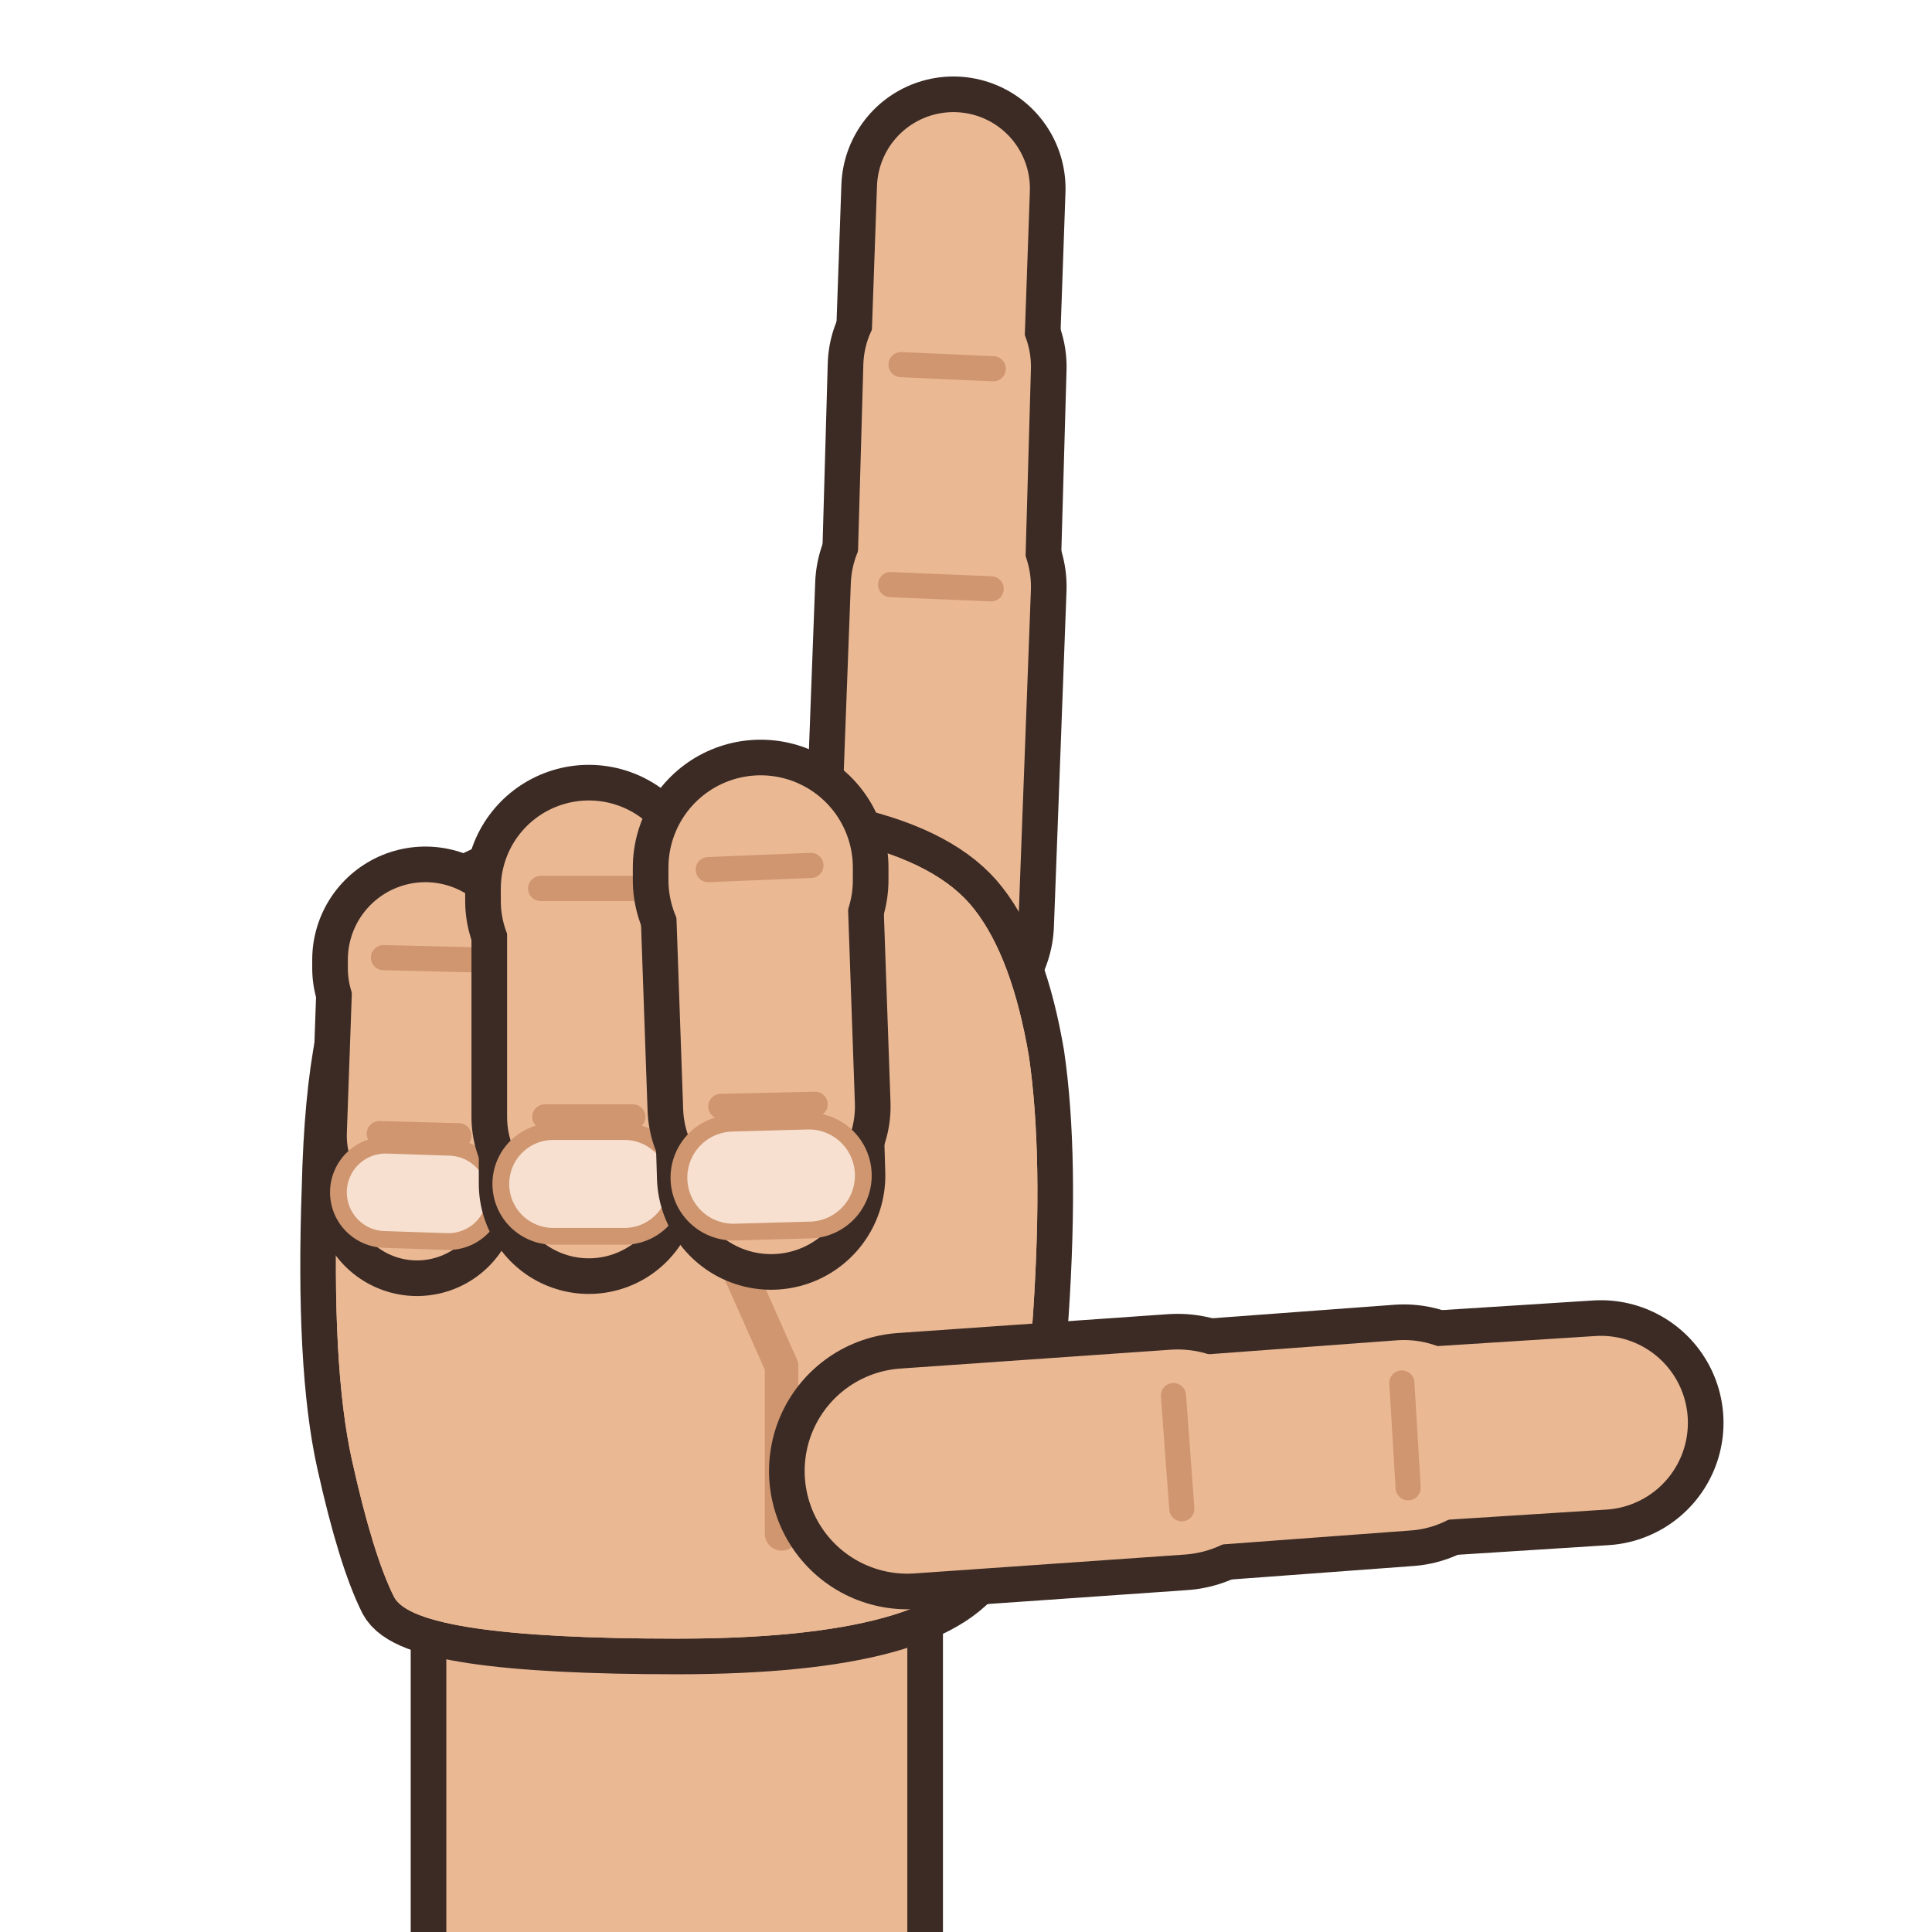
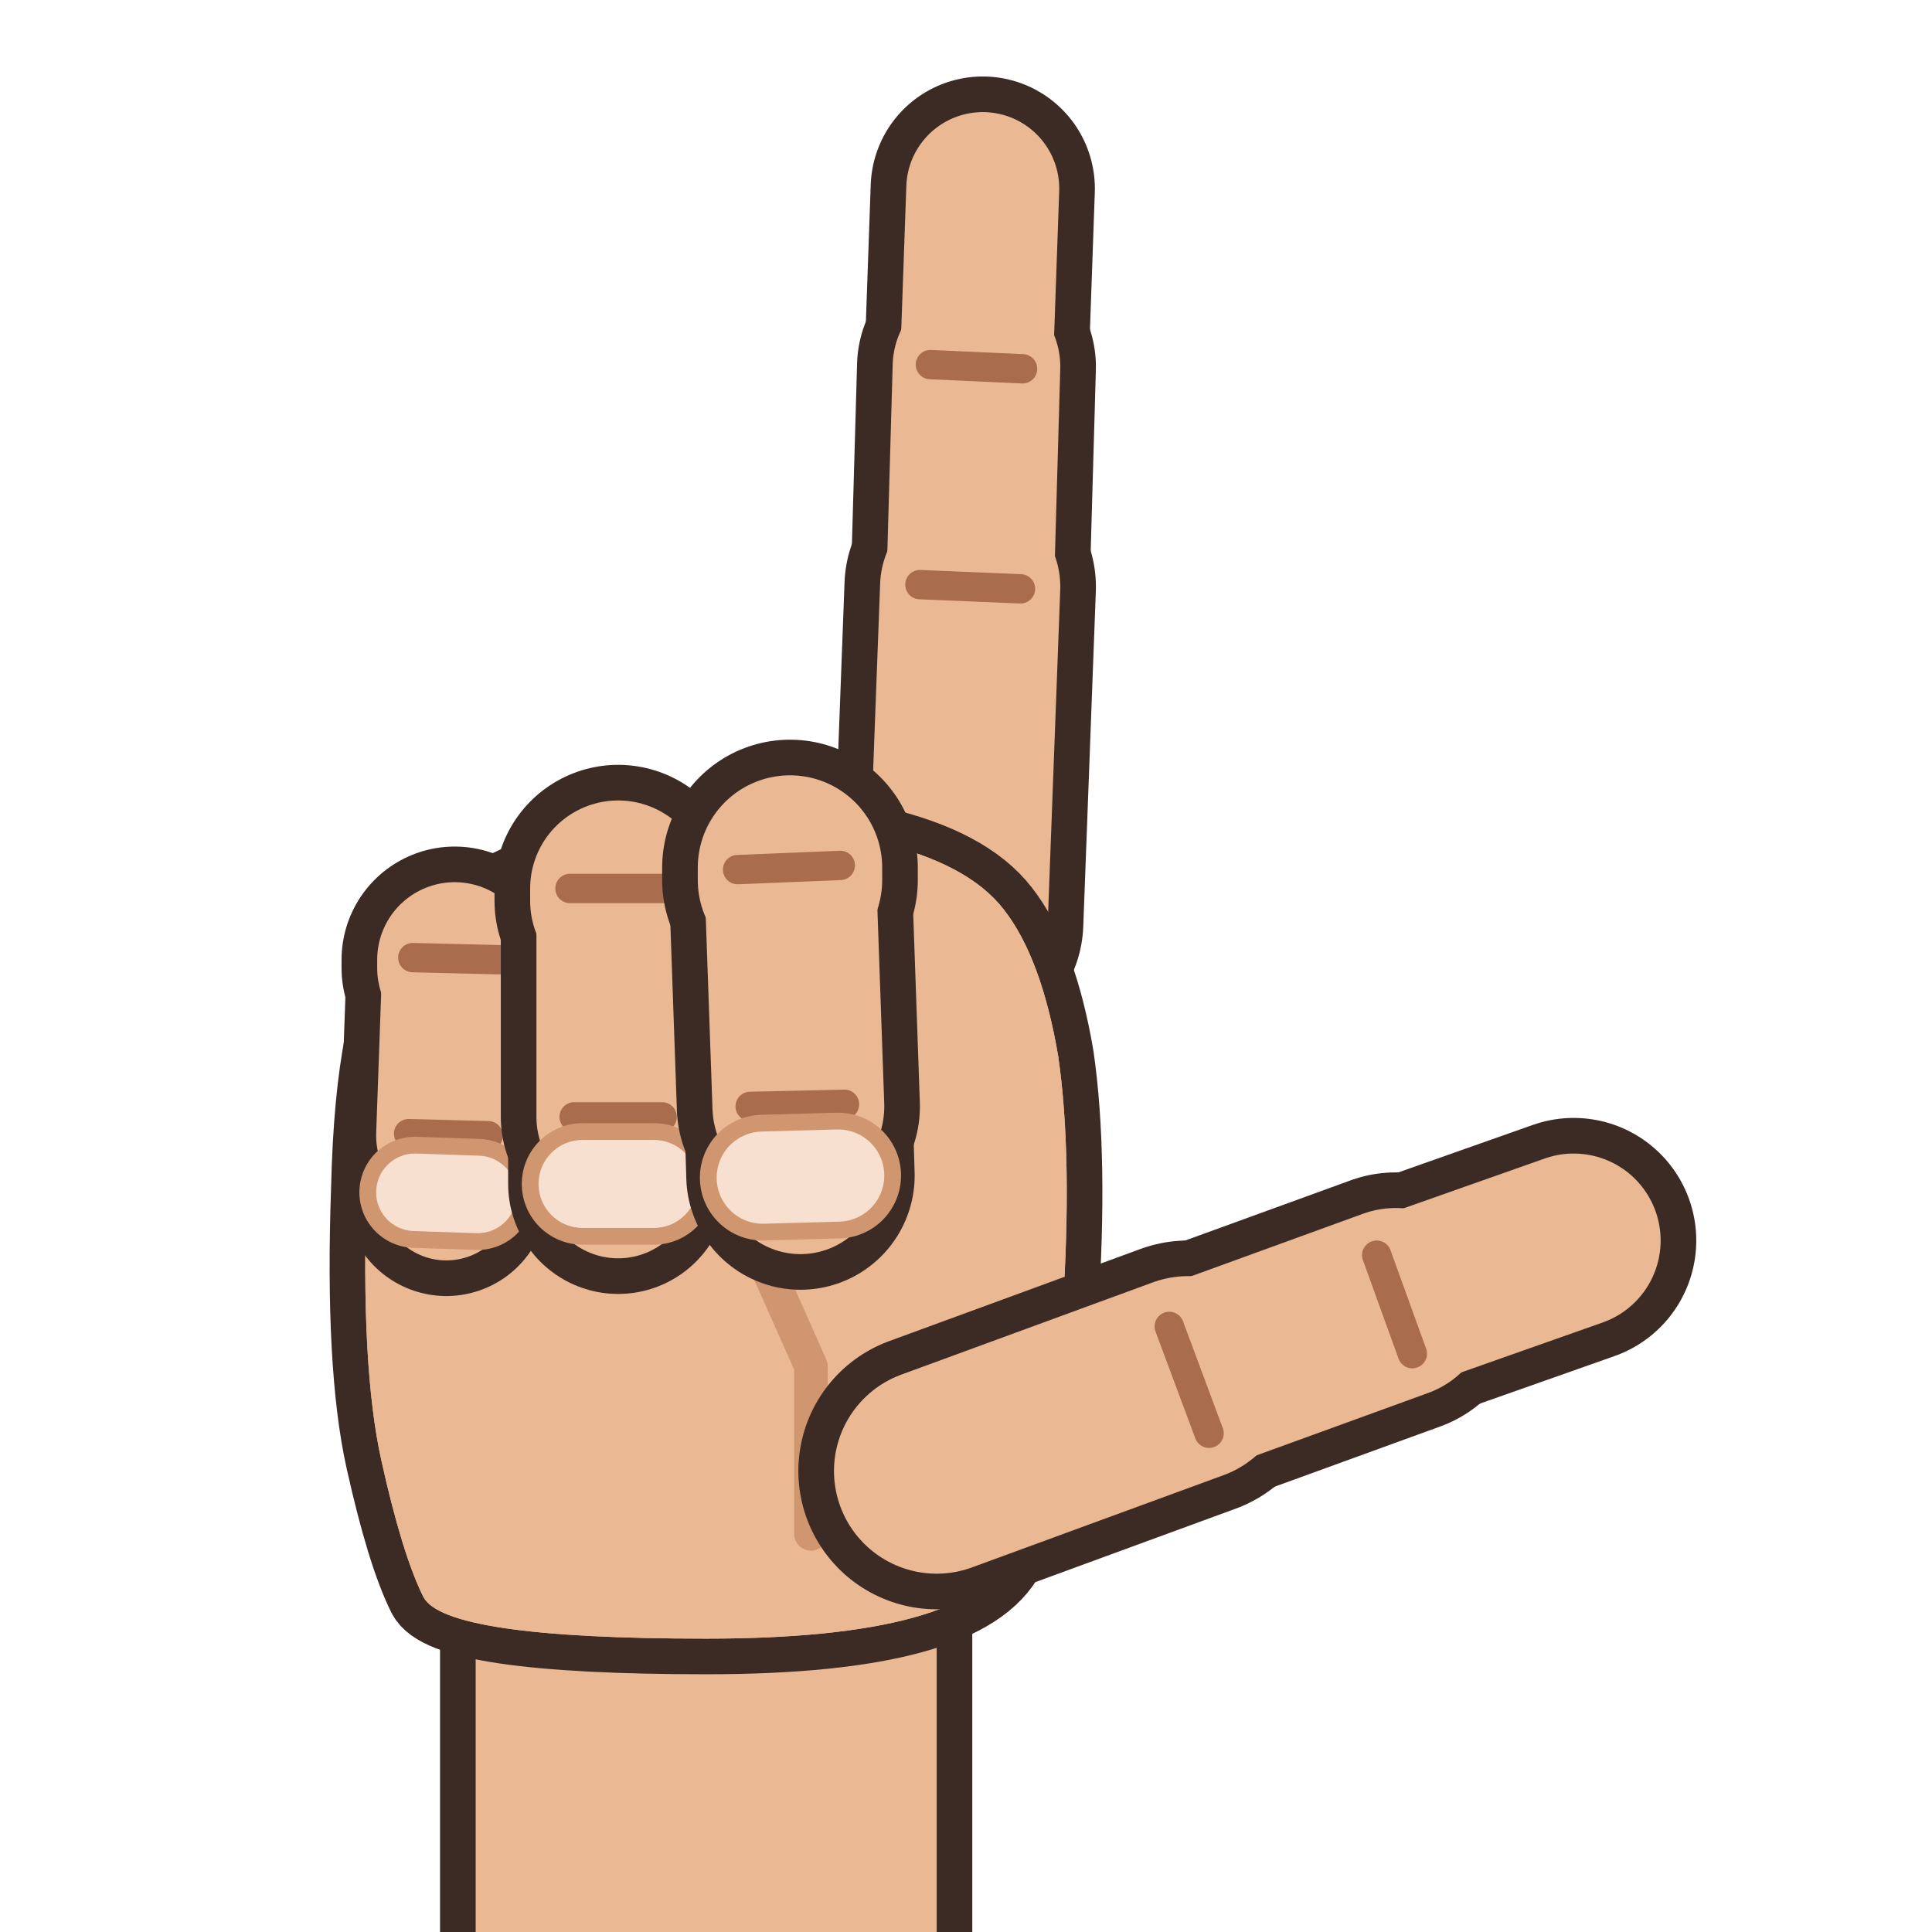
- <svg xmlns="http://www.w3.org/2000/svg" viewBox="-32.3 -79.2 92.2 92.2" role="img" aria-label="Configuração de mão de água">
+ <svg xmlns="http://www.w3.org/2000/svg" viewBox="-33.7 -79.2 92.2 92.2" role="img" aria-label="Configuração de mão de água">
  <defs>
    <marker id="agua-mao-tip" viewBox="0 0 10 10" refX="6" refY="5" markerWidth="3.6" markerHeight="3.6" orient="auto-start-reverse">
      <path d="M0 0L10 5L0 10Z" fill="#f26b2d" />
    </marker>
    <path id="agua-mao-h0-palm" d="M-13.5 -3Q-12.5 -1 0 -1Q12.5 -1 14.5 -5Q16.5 -9 17 -16.5Q17.5 -24 16.8 -28.8Q16 -33.5 14.2 -35.8Q12.5 -38 8.2 -39Q4 -40 -0.2 -39.5Q-4.5 -39 -8.2 -37.5Q-12 -36 -14 -33.5Q-16 -31 -16.2 -22.5Q-16.5 -14 -15.5 -9.5Q-14.5 -5 -13.5 -3Z" />
    <path id="agua-mao-h0-crease" d="M-7 -30L1 -23L5 -14L5 -6" />
    <path id="agua-mao-h0-pinky-s0" d="M-12 -33L-12 -33.4" />
    <path id="agua-mao-h0-pinky-s1" d="M-12 -33.4L-12.3 -25" />
    <path id="agua-mao-h0-pinky-s2" d="M-12.3 -25L-12.4 -22.2" />
    <path id="agua-mao-h0-pinky-c0" d="M-14 -33.5L-9.9 -33.4" />
    <path id="agua-mao-h0-pinky-c1" d="M-14.2 -25.1L-10.4 -25" />
    <path id="agua-mao-h0-pinky-nail" d="M-13.9 -22.3L-10.9 -22.2" />
    <path id="agua-mao-h0-ring-s0" d="M-4.2 -36.2L-4.2 -36.8" />
    <path id="agua-mao-h0-ring-s1" d="M-4.2 -36.8L-4.2 -25.9" />
    <path id="agua-mao-h0-ring-s2" d="M-4.2 -25.9L-4.2 -22.7" />
    <path id="agua-mao-h0-ring-c0" d="M-6.5 -36.8L-1.9 -36.8" />
    <path id="agua-mao-h0-ring-c1" d="M-6.3 -25.9L-2.1 -25.9" />
    <path id="agua-mao-h0-ring-nail" d="M-5.9 -22.7L-2.5 -22.7" />
    <path id="agua-mao-h0-middle-s0" d="M4 -37.2L4 -37.8" />
    <path id="agua-mao-h0-middle-s1" d="M4 -37.8L4.4 -26.4" />
    <path id="agua-mao-h0-middle-s2" d="M4.4 -26.4L4.5 -23.1" />
    <path id="agua-mao-h0-middle-c0" d="M1.5 -37.7L6.4 -37.9" />
    <path id="agua-mao-h0-middle-c1" d="M2.1 -26.4L6.6 -26.5" />
    <path id="agua-mao-h0-middle-nail" d="M2.7 -23L6.3 -23.1" />
    <path id="agua-mao-h0-index-s0" d="M12 -35.2L12.6 -51.2" />
    <path id="agua-mao-h0-index-s1" d="M12.6 -51.2L12.9 -61.7" />
    <path id="agua-mao-h0-index-s2" d="M12.9 -61.7L13.2 -70.2" />
    <path id="agua-mao-h0-index-c0" d="M15 -51.1L10.2 -51.3" />
    <path id="agua-mao-h0-index-c1" d="M15.1 -61.6L10.7 -61.8" />
-     <path id="agua-mao-h0-thumb-s0" d="M11 -9L23.9 -9.9" />
-     <path id="agua-mao-h0-thumb-s1" d="M23.9 -9.9L34.7 -10.7" />
-     <path id="agua-mao-h0-thumb-s2" d="M34.7 -10.7L44.1 -11.3" />
-     <path id="agua-mao-h0-thumb-c0" d="M24.1 -7.2L23.7 -12.6" />
-     <path id="agua-mao-h0-thumb-c1" d="M34.9 -8.2L34.6 -13.2" />
+     <path id="agua-mao-h0-thumb-s0" d="M11 -9L23 -13.4" />
+     <path id="agua-mao-h0-thumb-s1" d="M23 -13.4L32.9 -17" />
+     <path id="agua-mao-h0-thumb-s2" d="M32.9 -17L41.4 -20" />
+     <path id="agua-mao-h0-thumb-c0" d="M24 -10.8L22.1 -15.9" />
+     <path id="agua-mao-h0-thumb-c1" d="M33.7 -14.6L32 -19.3" />
  </defs>
  <path d="M0 -2V92.2" stroke="#3b2b24" stroke-width="25.4" stroke-linecap="round" />
  <path d="M0 -2V92.2" stroke="#ebb894" stroke-width="22" stroke-linecap="round" />
  <g fill="none" stroke-linecap="round" stroke-linejoin="round">
    <use href="#agua-mao-h0-index-s0" stroke="#3b2b24" stroke-width="12" visibility="visible" />
    <use href="#agua-mao-h0-index-s1" stroke="#3b2b24" stroke-width="11.4" visibility="visible" />
    <use href="#agua-mao-h0-index-s2" stroke="#3b2b24" stroke-width="10.7" visibility="visible" />
    <use href="#agua-mao-h0-index-s0" stroke="#ebb894" stroke-width="8.6" visibility="visible" />
    <use href="#agua-mao-h0-index-s1" stroke="#ebb894" stroke-width="8" visibility="visible" />
    <use href="#agua-mao-h0-index-s2" stroke="#ebb894" stroke-width="7.3" visibility="visible" />
-     <use href="#agua-mao-h0-index-c0" stroke="#cf9670" stroke-width="1.2" visibility="visible" />
-     <use href="#agua-mao-h0-index-c1" stroke="#cf9670" stroke-width="1.2" visibility="visible" />
+     <use href="#agua-mao-h0-index-c0" stroke="#a96c4c" stroke-width="1.4" visibility="visible" />
+     <use href="#agua-mao-h0-index-c1" stroke="#a96c4c" stroke-width="1.4" visibility="visible" />
    <use href="#agua-mao-h0-palm" fill="#ebb894" stroke="#3b2b24" stroke-width="3.4" paint-order="stroke" />
    <use href="#agua-mao-h0-palm" fill="#ebb894" />
    <use href="#agua-mao-h0-crease" stroke="#cf9670" stroke-width="1.6" visibility="visible" />
    <use href="#agua-mao-h0-pinky-s0" stroke="#3b2b24" stroke-width="10.8" visibility="visible" />
    <use href="#agua-mao-h0-pinky-s1" stroke="#3b2b24" stroke-width="10.3" visibility="visible" />
    <use href="#agua-mao-h0-pinky-s2" stroke="#3b2b24" stroke-width="9.7" visibility="visible" />
    <use href="#agua-mao-h0-pinky-s0" stroke="#ebb894" stroke-width="7.4" visibility="visible" />
    <use href="#agua-mao-h0-pinky-s1" stroke="#ebb894" stroke-width="6.9" visibility="visible" />
    <use href="#agua-mao-h0-pinky-s2" stroke="#ebb894" stroke-width="6.3" visibility="visible" />
-     <use href="#agua-mao-h0-pinky-c0" stroke="#cf9670" stroke-width="1.2" visibility="visible" />
-     <use href="#agua-mao-h0-pinky-c1" stroke="#cf9670" stroke-width="1.2" visibility="visible" />
+     <use href="#agua-mao-h0-pinky-c0" stroke="#a96c4c" stroke-width="1.4" visibility="visible" />
+     <use href="#agua-mao-h0-pinky-c1" stroke="#a96c4c" stroke-width="1.4" visibility="visible" />
    <use href="#agua-mao-h0-pinky-nail" stroke="#cf9670" stroke-width="5.3" visibility="visible" />
    <use href="#agua-mao-h0-pinky-nail" stroke="#f7e0d0" stroke-width="3.7" visibility="visible" />
    <use href="#agua-mao-h0-ring-s0" stroke="#3b2b24" stroke-width="11.8" visibility="visible" />
    <use href="#agua-mao-h0-ring-s1" stroke="#3b2b24" stroke-width="11.2" visibility="visible" />
    <use href="#agua-mao-h0-ring-s2" stroke="#3b2b24" stroke-width="10.5" visibility="visible" />
    <use href="#agua-mao-h0-ring-s0" stroke="#ebb894" stroke-width="8.4" visibility="visible" />
    <use href="#agua-mao-h0-ring-s1" stroke="#ebb894" stroke-width="7.8" visibility="visible" />
    <use href="#agua-mao-h0-ring-s2" stroke="#ebb894" stroke-width="7.1" visibility="visible" />
-     <use href="#agua-mao-h0-ring-c0" stroke="#cf9670" stroke-width="1.2" visibility="visible" />
-     <use href="#agua-mao-h0-ring-c1" stroke="#cf9670" stroke-width="1.2" visibility="visible" />
+     <use href="#agua-mao-h0-ring-c0" stroke="#a96c4c" stroke-width="1.4" visibility="visible" />
+     <use href="#agua-mao-h0-ring-c1" stroke="#a96c4c" stroke-width="1.4" visibility="visible" />
    <use href="#agua-mao-h0-ring-nail" stroke="#cf9670" stroke-width="5.8" visibility="visible" />
    <use href="#agua-mao-h0-ring-nail" stroke="#f7e0d0" stroke-width="4.2" visibility="visible" />
    <use href="#agua-mao-h0-middle-s0" stroke="#3b2b24" stroke-width="12.2" visibility="visible" />
    <use href="#agua-mao-h0-middle-s1" stroke="#3b2b24" stroke-width="11.6" visibility="visible" />
    <use href="#agua-mao-h0-middle-s2" stroke="#3b2b24" stroke-width="10.9" visibility="visible" />
    <use href="#agua-mao-h0-middle-s0" stroke="#ebb894" stroke-width="8.8" visibility="visible" />
    <use href="#agua-mao-h0-middle-s1" stroke="#ebb894" stroke-width="8.2" visibility="visible" />
    <use href="#agua-mao-h0-middle-s2" stroke="#ebb894" stroke-width="7.5" visibility="visible" />
-     <use href="#agua-mao-h0-middle-c0" stroke="#cf9670" stroke-width="1.2" visibility="visible" />
-     <use href="#agua-mao-h0-middle-c1" stroke="#cf9670" stroke-width="1.2" visibility="visible" />
+     <use href="#agua-mao-h0-middle-c0" stroke="#a96c4c" stroke-width="1.4" visibility="visible" />
+     <use href="#agua-mao-h0-middle-c1" stroke="#a96c4c" stroke-width="1.4" visibility="visible" />
    <use href="#agua-mao-h0-middle-nail" stroke="#cf9670" stroke-width="6" visibility="visible" />
    <use href="#agua-mao-h0-middle-nail" stroke="#f7e0d0" stroke-width="4.4" visibility="visible" />
    <use href="#agua-mao-h0-thumb-s0" stroke="#3b2b24" stroke-width="13.2" visibility="visible" />
    <use href="#agua-mao-h0-thumb-s1" stroke="#3b2b24" stroke-width="12.5" visibility="visible" />
    <use href="#agua-mao-h0-thumb-s2" stroke="#3b2b24" stroke-width="11.7" visibility="visible" />
    <use href="#agua-mao-h0-thumb-s0" stroke="#ebb894" stroke-width="9.8" visibility="visible" />
    <use href="#agua-mao-h0-thumb-s1" stroke="#ebb894" stroke-width="9.1" visibility="visible" />
    <use href="#agua-mao-h0-thumb-s2" stroke="#ebb894" stroke-width="8.3" visibility="visible" />
-     <use href="#agua-mao-h0-thumb-c0" stroke="#cf9670" stroke-width="1.2" visibility="visible" />
-     <use href="#agua-mao-h0-thumb-c1" stroke="#cf9670" stroke-width="1.2" visibility="visible" />
+     <use href="#agua-mao-h0-thumb-c0" stroke="#a96c4c" stroke-width="1.4" visibility="visible" />
+     <use href="#agua-mao-h0-thumb-c1" stroke="#a96c4c" stroke-width="1.4" visibility="visible" />
  </g>
  <g opacity=".95" />
</svg>
